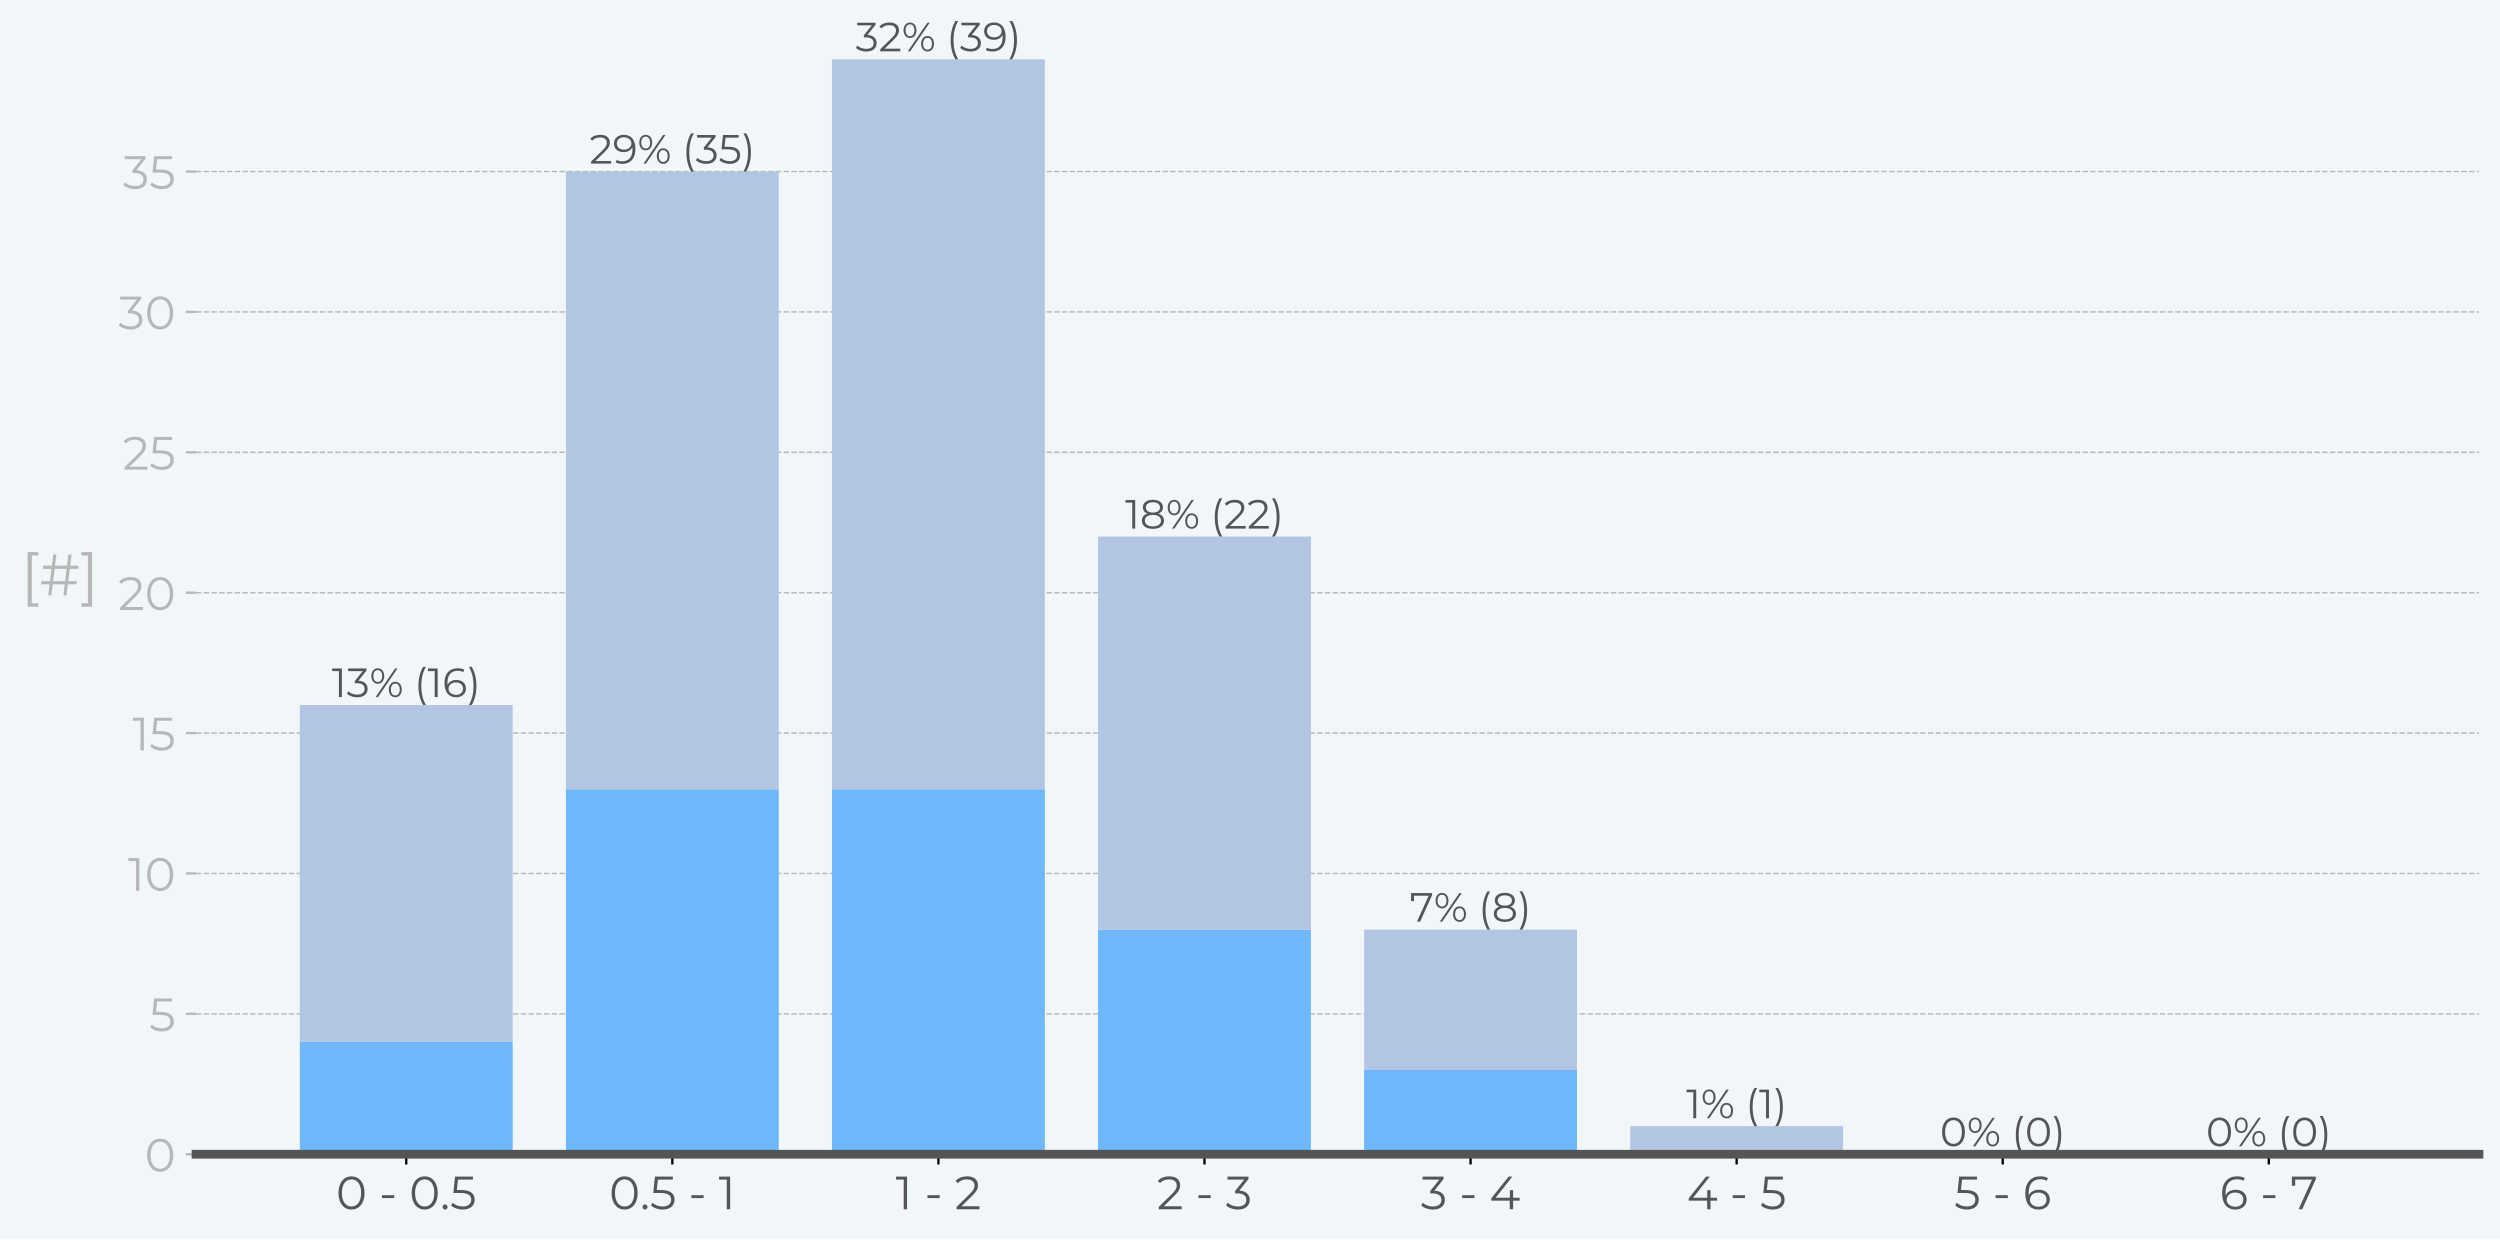
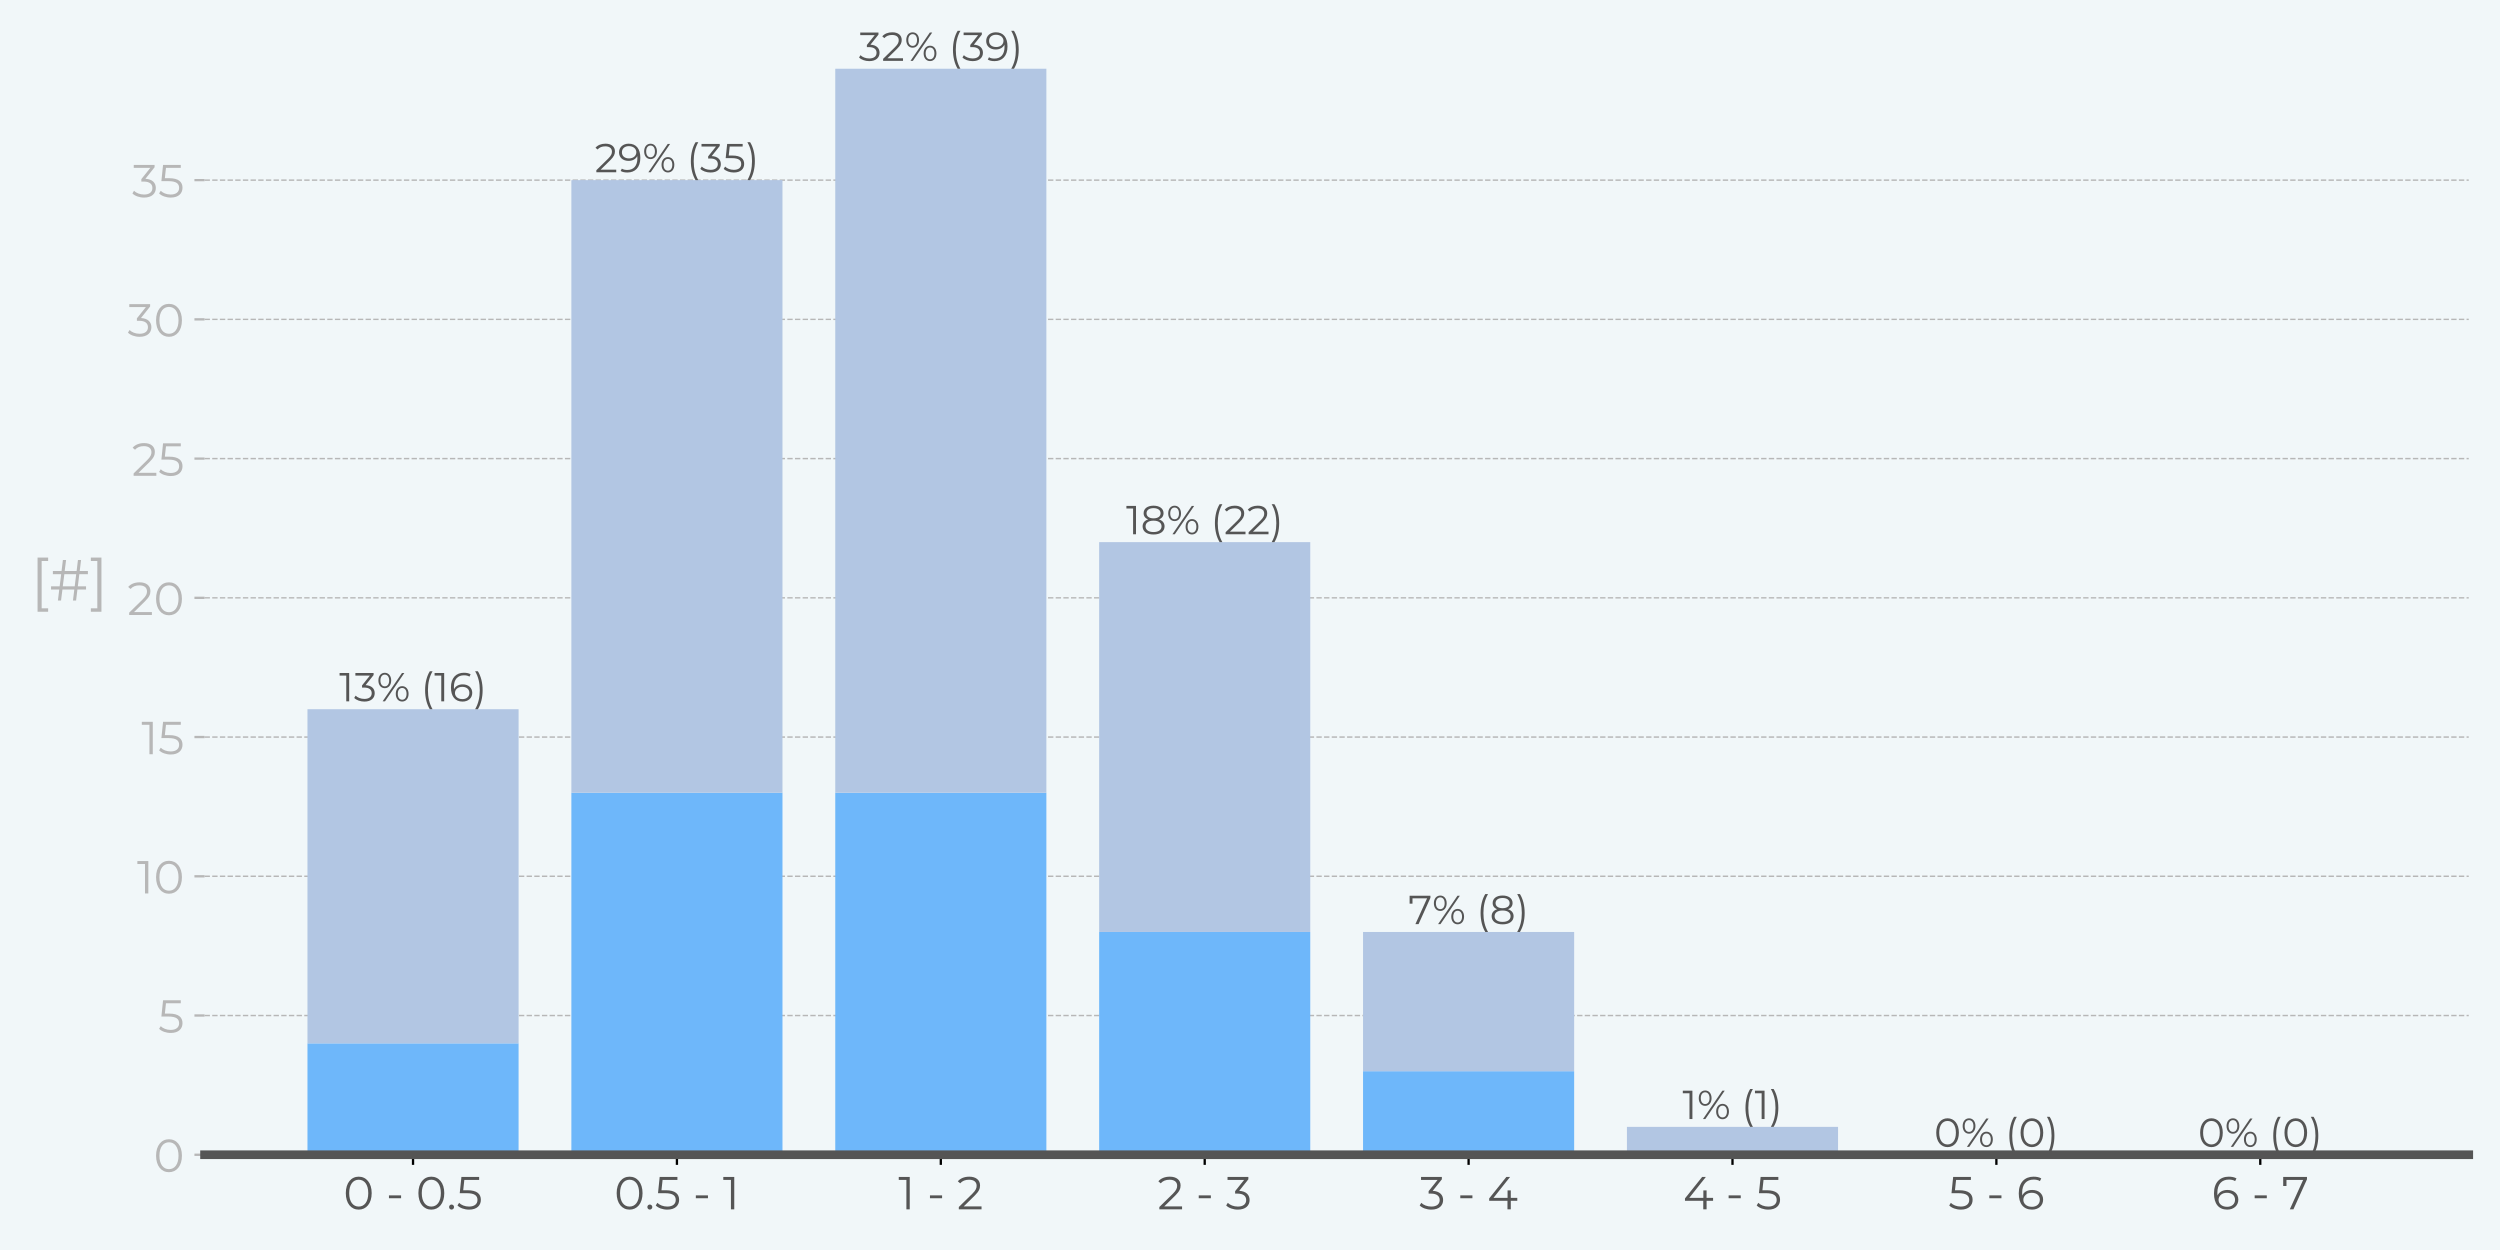
- <svg xmlns="http://www.w3.org/2000/svg" xmlns:xlink="http://www.w3.org/1999/xlink" width="856.904pt" height="424.803pt" viewBox="0 0 856.904 424.803" version="1.1">
+ <svg xmlns="http://www.w3.org/2000/svg" xmlns:xlink="http://www.w3.org/1999/xlink" width="864pt" height="432pt" viewBox="0 0 864 432" version="1.1">
  <defs>
    <style type="text/css">*{stroke-linejoin: round; stroke-linecap: butt}</style>
  </defs>
  <g id="figure_1">
    <g id="patch_1">
-       <path d="M 0 424.803  L 856.904 424.803  L 856.904 0  L 0 0  z " style="fill: #f1f7f9" />
+       <path d="M 0 432  L 864 432  L 864 0  L 0 0  z " style="fill: #f1f7f9" />
    </g>
    <g id="axes_1">
      <g id="patch_2">
-         <path d="M 67.199 395.625  L 849.704 395.625  L 849.704 20.305  L 67.199 20.305  z " style="fill: #f1f7f9" />
+         <path d="M 70.695 399.08  L 853.2 399.08  L 853.2 23.76  L 70.695 23.76  z " style="fill: #f1f7f9" />
      </g>
      <g id="matplotlib.axis_1">
        <g id="xtick_1">
          <g id="line2d_1">
            <defs>
-               <path id="m1fc81ec636" d="M 0 0  L 0 3.5  " style="stroke: #000000; stroke-width: 0.8" />
+               <path id="m9c63eba1d4" d="M 0 0  L 0 3.5  " style="stroke: #000000; stroke-width: 0.8" />
            </defs>
            <g>
-               <use xlink:href="#m1fc81ec636" x="139.248" y="395.625" style="stroke: #000000; stroke-width: 0.8" />
+               <use xlink:href="#m9c63eba1d4" x="142.744" y="399.08" style="stroke: #000000; stroke-width: 0.8" />
            </g>
          </g>
          <g id="text_1">
-             <g style="fill: #555555" transform="translate(115.1826 414.4978)scale(0.16 -0.16)">
+             <g style="fill: #555555" transform="translate(118.6788 417.9525)scale(0.16 -0.16)">
              <defs>
                <path id="Montserrat-Regular-30" d="M 2118 -38  C 3155 -38 3910 813 3910 2240  C 3910 3667 3155 4518 2118 4518  C 1082 4518 333 3667 333 2240  C 333 813 1082 -38 2118 -38  z M 2118 384  C 1338 384 800 1043 800 2240  C 800 3437 1338 4096 2118 4096  C 2899 4096 3437 3437 3437 2240  C 3437 1043 2899 384 2118 384  z " transform="scale(0.015625)" />
                <path id="Montserrat-Regular-20" transform="scale(0.015625)" />
                <path id="Montserrat-Regular-2d" d="M 384 1536  L 2061 1536  L 2061 1933  L 384 1933  L 384 1536  z " transform="scale(0.015625)" />
                <path id="Montserrat-Regular-2e" d="M 678 -32  C 864 -32 1024 122 1024 320  C 1024 518 864 666 678 666  C 493 666 339 518 339 320  C 339 122 493 -32 678 -32  z " transform="scale(0.015625)" />
                <path id="Montserrat-Regular-35" d="M 1510 2643  L 934 2643  L 1088 4070  L 3136 4070  L 3136 4480  L 685 4480  L 454 2234  L 1408 2234  C 2547 2234 2906 1875 2906 1299  C 2906 755 2502 384 1741 384  C 1165 384 653 602 365 902  L 141 538  C 486 186 1101 -38 1747 -38  C 2842 -38 3373 557 3373 1318  C 3373 2112 2861 2643 1510 2643  z " transform="scale(0.015625)" />
              </defs>
              <use xlink:href="#Montserrat-Regular-30" />
              <use xlink:href="#Montserrat-Regular-20" x="66.2" />
              <use xlink:href="#Montserrat-Regular-2d" x="92.4" />
              <use xlink:href="#Montserrat-Regular-20" x="130.6" />
              <use xlink:href="#Montserrat-Regular-30" x="156.8" />
              <use xlink:href="#Montserrat-Regular-2e" x="223" />
              <use xlink:href="#Montserrat-Regular-35" x="244.2" />
            </g>
          </g>
        </g>
        <g id="xtick_2">
          <g id="line2d_2">
            <g>
-               <use xlink:href="#m1fc81ec636" x="230.449" y="395.625" style="stroke: #000000; stroke-width: 0.8" />
+               <use xlink:href="#m9c63eba1d4" x="233.945" y="399.08" style="stroke: #000000; stroke-width: 0.8" />
            </g>
          </g>
          <g id="text_2">
-             <g style="fill: #555555" transform="translate(208.7924 414.4978)scale(0.16 -0.16)">
+             <g style="fill: #555555" transform="translate(212.2886 417.9525)scale(0.16 -0.16)">
              <defs>
                <path id="Montserrat-Regular-31" d="M 58 4480  L 58 4070  L 1114 4070  L 1114 0  L 1574 0  L 1574 4480  L 58 4480  z " transform="scale(0.015625)" />
              </defs>
              <use xlink:href="#Montserrat-Regular-30" />
              <use xlink:href="#Montserrat-Regular-2e" x="66.2" />
              <use xlink:href="#Montserrat-Regular-35" x="87.4" />
              <use xlink:href="#Montserrat-Regular-20" x="144" />
              <use xlink:href="#Montserrat-Regular-2d" x="170.2" />
              <use xlink:href="#Montserrat-Regular-20" x="208.4" />
              <use xlink:href="#Montserrat-Regular-31" x="234.6" />
            </g>
          </g>
        </g>
        <g id="xtick_3">
          <g id="line2d_3">
            <g>
-               <use xlink:href="#m1fc81ec636" x="321.65" y="395.625" style="stroke: #000000; stroke-width: 0.8" />
+               <use xlink:href="#m9c63eba1d4" x="325.146" y="399.08" style="stroke: #000000; stroke-width: 0.8" />
            </g>
          </g>
          <g id="text_3">
-             <g style="fill: #555555" transform="translate(306.9697 414.4978)scale(0.16 -0.16)">
+             <g style="fill: #555555" transform="translate(310.4659 417.9525)scale(0.16 -0.16)">
              <defs>
                <path id="Montserrat-Regular-32" d="M 928 410  L 2451 1907  C 3053 2496 3187 2880 3187 3309  C 3187 4058 2611 4518 1702 4518  C 1018 4518 461 4288 115 3878  L 442 3597  C 736 3936 1139 4096 1664 4096  C 2349 4096 2714 3776 2714 3258  C 2714 2950 2618 2650 2112 2150  L 250 326  L 250 0  L 3392 0  L 3392 410  L 928 410  z " transform="scale(0.015625)" />
              </defs>
              <use xlink:href="#Montserrat-Regular-31" />
              <use xlink:href="#Montserrat-Regular-20" x="36.1" />
              <use xlink:href="#Montserrat-Regular-2d" x="62.3" />
              <use xlink:href="#Montserrat-Regular-20" x="100.5" />
              <use xlink:href="#Montserrat-Regular-32" x="126.7" />
            </g>
          </g>
        </g>
        <g id="xtick_4">
          <g id="line2d_4">
            <g>
-               <use xlink:href="#m1fc81ec636" x="412.851" y="395.625" style="stroke: #000000; stroke-width: 0.8" />
+               <use xlink:href="#m9c63eba1d4" x="416.347" y="399.08" style="stroke: #000000; stroke-width: 0.8" />
            </g>
          </g>
          <g id="text_4">
-             <g style="fill: #555555" transform="translate(396.5457 414.4978)scale(0.16 -0.16)">
+             <g style="fill: #555555" transform="translate(400.042 417.9525)scale(0.16 -0.16)">
              <defs>
                <path id="Montserrat-Regular-33" d="M 1856 2560  L 3123 4154  L 3123 4480  L 243 4480  L 243 4070  L 2534 4070  L 1293 2515  L 1293 2176  L 1613 2176  C 2445 2176 2822 1824 2822 1286  C 2822 730 2413 384 1670 384  C 1088 384 570 602 282 902  L 58 538  C 403 186 1024 -38 1670 -38  C 2752 -38 3296 538 3296 1286  C 3296 2003 2816 2509 1856 2560  z " transform="scale(0.015625)" />
              </defs>
              <use xlink:href="#Montserrat-Regular-32" />
              <use xlink:href="#Montserrat-Regular-20" x="56.8" />
              <use xlink:href="#Montserrat-Regular-2d" x="83" />
              <use xlink:href="#Montserrat-Regular-20" x="121.2" />
              <use xlink:href="#Montserrat-Regular-33" x="147.4" />
            </g>
          </g>
        </g>
        <g id="xtick_5">
          <g id="line2d_5">
            <g>
-               <use xlink:href="#m1fc81ec636" x="504.052" y="395.625" style="stroke: #000000; stroke-width: 0.8" />
+               <use xlink:href="#m9c63eba1d4" x="507.548" y="399.08" style="stroke: #000000; stroke-width: 0.8" />
            </g>
          </g>
          <g id="text_5">
-             <g style="fill: #555555" transform="translate(487.003 414.4978)scale(0.16 -0.16)">
+             <g style="fill: #555555" transform="translate(490.4993 417.9525)scale(0.16 -0.16)">
              <defs>
                <path id="Montserrat-Regular-34" d="M 4141 1587  L 3245 1587  L 3245 2624  L 2797 2624  L 2797 1587  L 851 1587  L 3142 4480  L 2630 4480  L 256 1510  L 256 1178  L 2784 1178  L 2784 0  L 3245 0  L 3245 1178  L 4141 1178  L 4141 1587  z " transform="scale(0.015625)" />
              </defs>
              <use xlink:href="#Montserrat-Regular-33" />
              <use xlink:href="#Montserrat-Regular-20" x="56.4" />
              <use xlink:href="#Montserrat-Regular-2d" x="82.6" />
              <use xlink:href="#Montserrat-Regular-20" x="120.8" />
              <use xlink:href="#Montserrat-Regular-34" x="147" />
            </g>
          </g>
        </g>
        <g id="xtick_6">
          <g id="line2d_6">
            <g>
-               <use xlink:href="#m1fc81ec636" x="595.253" y="395.625" style="stroke: #000000; stroke-width: 0.8" />
+               <use xlink:href="#m9c63eba1d4" x="598.749" y="399.08" style="stroke: #000000; stroke-width: 0.8" />
            </g>
          </g>
          <g id="text_6">
-             <g style="fill: #555555" transform="translate(578.1891 414.4978)scale(0.16 -0.16)">
+             <g style="fill: #555555" transform="translate(581.6853 417.9525)scale(0.16 -0.16)">
              <use xlink:href="#Montserrat-Regular-34" />
              <use xlink:href="#Montserrat-Regular-20" x="66.1" />
              <use xlink:href="#Montserrat-Regular-2d" x="92.3" />
              <use xlink:href="#Montserrat-Regular-20" x="130.5" />
              <use xlink:href="#Montserrat-Regular-35" x="156.7" />
            </g>
          </g>
        </g>
        <g id="xtick_7">
          <g id="line2d_7">
            <g>
-               <use xlink:href="#m1fc81ec636" x="686.454" y="395.625" style="stroke: #000000; stroke-width: 0.8" />
+               <use xlink:href="#m9c63eba1d4" x="689.95" y="399.08" style="stroke: #000000; stroke-width: 0.8" />
            </g>
          </g>
          <g id="text_7">
-             <g style="fill: #555555" transform="translate(669.8051 414.4978)scale(0.16 -0.16)">
+             <g style="fill: #555555" transform="translate(673.3014 417.9525)scale(0.16 -0.16)">
              <defs>
                <path id="Montserrat-Regular-36" d="M 2189 2682  C 1568 2682 1043 2406 819 1914  C 806 2048 800 2176 800 2278  C 800 3494 1421 4115 2387 4115  C 2720 4115 3027 4058 3258 3904  L 3443 4275  C 3162 4448 2784 4518 2381 4518  C 1165 4518 333 3725 333 2202  C 333 787 979 -38 2170 -38  C 3040 -38 3699 499 3699 1338  C 3699 2157 3078 2682 2189 2682  z M 2150 352  C 1376 352 966 819 966 1312  C 966 1869 1434 2291 2118 2291  C 2810 2291 3245 1914 3245 1325  C 3245 730 2797 352 2150 352  z " transform="scale(0.015625)" />
              </defs>
              <use xlink:href="#Montserrat-Regular-35" />
              <use xlink:href="#Montserrat-Regular-20" x="56.6" />
              <use xlink:href="#Montserrat-Regular-2d" x="82.8" />
              <use xlink:href="#Montserrat-Regular-20" x="121" />
              <use xlink:href="#Montserrat-Regular-36" x="147.2" />
            </g>
          </g>
        </g>
        <g id="xtick_8">
          <g id="line2d_8">
            <g>
-               <use xlink:href="#m1fc81ec636" x="777.655" y="395.625" style="stroke: #000000; stroke-width: 0.8" />
+               <use xlink:href="#m9c63eba1d4" x="781.151" y="399.08" style="stroke: #000000; stroke-width: 0.8" />
            </g>
          </g>
          <g id="text_8">
-             <g style="fill: #555555" transform="translate(760.8212 414.4978)scale(0.16 -0.16)">
+             <g style="fill: #555555" transform="translate(764.3174 417.9525)scale(0.16 -0.16)">
              <defs>
                <path id="Montserrat-Regular-37" d="M 205 4480  L 205 3232  L 659 3232  L 659 4070  L 2963 4070  L 1120 0  L 1619 0  L 3494 4154  L 3494 4480  L 205 4480  z " transform="scale(0.015625)" />
              </defs>
              <use xlink:href="#Montserrat-Regular-36" />
              <use xlink:href="#Montserrat-Regular-20" x="60.9" />
              <use xlink:href="#Montserrat-Regular-2d" x="87.1" />
              <use xlink:href="#Montserrat-Regular-20" x="125.3" />
              <use xlink:href="#Montserrat-Regular-37" x="151.5" />
            </g>
          </g>
        </g>
      </g>
      <g id="matplotlib.axis_2">
        <g id="ytick_1">
          <g id="line2d_9">
-             <path d="M 67.199 395.625  L 849.704 395.625  " clip-path="url(#p83e4269fbd)" style="fill: none; stroke-dasharray: 1.85,0.8; stroke-dashoffset: 0; stroke: #b7b7b7; stroke-width: 0.5" />
+             <path d="M 70.695 399.08  L 853.2 399.08  " clip-path="url(#pb4618b98f5)" style="fill: none; stroke-dasharray: 1.85,0.8; stroke-dashoffset: 0; stroke: #b7b7b7; stroke-width: 0.5" />
          </g>
          <g id="line2d_10">
            <defs>
-               <path id="md5fb81d40c" d="M 0 0  L -3.5 0  " style="stroke: #b7b7b7; stroke-width: 0.8" />
+               <path id="m9d30b8829a" d="M 0 0  L -3.5 0  " style="stroke: #b7b7b7; stroke-width: 0.8" />
            </defs>
            <g>
-               <use xlink:href="#md5fb81d40c" x="67.199" y="395.625" style="fill: #b7b7b7; stroke: #b7b7b7; stroke-width: 0.8" />
+               <use xlink:href="#m9d30b8829a" x="70.695" y="399.08" style="fill: #b7b7b7; stroke: #b7b7b7; stroke-width: 0.8" />
            </g>
          </g>
          <g id="text_9">
-             <g style="fill: #b7b7b7" transform="translate(49.60625 401.5616)scale(0.16 -0.16)">
+             <g style="fill: #b7b7b7" transform="translate(53.1025 405.0163)scale(0.16 -0.16)">
              <use xlink:href="#Montserrat-Regular-30" />
            </g>
          </g>
        </g>
        <g id="ytick_2">
          <g id="line2d_11">
-             <path d="M 67.199 347.507  L 849.704 347.507  " clip-path="url(#p83e4269fbd)" style="fill: none; stroke-dasharray: 1.85,0.8; stroke-dashoffset: 0; stroke: #b7b7b7; stroke-width: 0.5" />
+             <path d="M 70.695 350.962  L 853.2 350.962  " clip-path="url(#pb4618b98f5)" style="fill: none; stroke-dasharray: 1.85,0.8; stroke-dashoffset: 0; stroke: #b7b7b7; stroke-width: 0.5" />
          </g>
          <g id="line2d_12">
            <g>
-               <use xlink:href="#md5fb81d40c" x="67.199" y="347.507" style="fill: #b7b7b7; stroke: #b7b7b7; stroke-width: 0.8" />
+               <use xlink:href="#m9d30b8829a" x="70.695" y="350.962" style="fill: #b7b7b7; stroke: #b7b7b7; stroke-width: 0.8" />
            </g>
          </g>
          <g id="text_10">
-             <g style="fill: #b7b7b7" transform="translate(51.14375 353.4436)scale(0.16 -0.16)">
+             <g style="fill: #b7b7b7" transform="translate(54.64 356.8983)scale(0.16 -0.16)">
              <use xlink:href="#Montserrat-Regular-35" />
            </g>
          </g>
        </g>
        <g id="ytick_3">
          <g id="line2d_13">
-             <path d="M 67.199 299.389  L 849.704 299.389  " clip-path="url(#p83e4269fbd)" style="fill: none; stroke-dasharray: 1.85,0.8; stroke-dashoffset: 0; stroke: #b7b7b7; stroke-width: 0.5" />
+             <path d="M 70.695 302.844  L 853.2 302.844  " clip-path="url(#pb4618b98f5)" style="fill: none; stroke-dasharray: 1.85,0.8; stroke-dashoffset: 0; stroke: #b7b7b7; stroke-width: 0.5" />
          </g>
          <g id="line2d_14">
            <g>
-               <use xlink:href="#md5fb81d40c" x="67.199" y="299.389" style="fill: #b7b7b7; stroke: #b7b7b7; stroke-width: 0.8" />
+               <use xlink:href="#m9d30b8829a" x="70.695" y="302.844" style="fill: #b7b7b7; stroke: #b7b7b7; stroke-width: 0.8" />
            </g>
          </g>
          <g id="text_11">
-             <g style="fill: #b7b7b7" transform="translate(43.83125 305.3257)scale(0.16 -0.16)">
+             <g style="fill: #b7b7b7" transform="translate(47.3275 308.7804)scale(0.16 -0.16)">
              <use xlink:href="#Montserrat-Regular-31" />
              <use xlink:href="#Montserrat-Regular-30" x="36.1" />
            </g>
          </g>
        </g>
        <g id="ytick_4">
          <g id="line2d_15">
-             <path d="M 67.199 251.271  L 849.704 251.271  " clip-path="url(#p83e4269fbd)" style="fill: none; stroke-dasharray: 1.85,0.8; stroke-dashoffset: 0; stroke: #b7b7b7; stroke-width: 0.5" />
+             <path d="M 70.695 254.726  L 853.2 254.726  " clip-path="url(#pb4618b98f5)" style="fill: none; stroke-dasharray: 1.85,0.8; stroke-dashoffset: 0; stroke: #b7b7b7; stroke-width: 0.5" />
          </g>
          <g id="line2d_16">
            <g>
-               <use xlink:href="#md5fb81d40c" x="67.199" y="251.271" style="fill: #b7b7b7; stroke: #b7b7b7; stroke-width: 0.8" />
+               <use xlink:href="#m9d30b8829a" x="70.695" y="254.726" style="fill: #b7b7b7; stroke: #b7b7b7; stroke-width: 0.8" />
            </g>
          </g>
          <g id="text_12">
-             <g style="fill: #b7b7b7" transform="translate(45.36875 257.2077)scale(0.16 -0.16)">
+             <g style="fill: #b7b7b7" transform="translate(48.865 260.6624)scale(0.16 -0.16)">
              <use xlink:href="#Montserrat-Regular-31" />
              <use xlink:href="#Montserrat-Regular-35" x="36.1" />
            </g>
          </g>
        </g>
        <g id="ytick_5">
          <g id="line2d_17">
-             <path d="M 67.199 203.154  L 849.704 203.154  " clip-path="url(#p83e4269fbd)" style="fill: none; stroke-dasharray: 1.85,0.8; stroke-dashoffset: 0; stroke: #b7b7b7; stroke-width: 0.5" />
+             <path d="M 70.695 206.608  L 853.2 206.608  " clip-path="url(#pb4618b98f5)" style="fill: none; stroke-dasharray: 1.85,0.8; stroke-dashoffset: 0; stroke: #b7b7b7; stroke-width: 0.5" />
          </g>
          <g id="line2d_18">
            <g>
-               <use xlink:href="#md5fb81d40c" x="67.199" y="203.154" style="fill: #b7b7b7; stroke: #b7b7b7; stroke-width: 0.8" />
+               <use xlink:href="#m9d30b8829a" x="70.695" y="206.608" style="fill: #b7b7b7; stroke: #b7b7b7; stroke-width: 0.8" />
            </g>
          </g>
          <g id="text_13">
-             <g style="fill: #b7b7b7" transform="translate(40.51875 209.0898)scale(0.16 -0.16)">
+             <g style="fill: #b7b7b7" transform="translate(44.015 212.5445)scale(0.16 -0.16)">
              <use xlink:href="#Montserrat-Regular-32" />
              <use xlink:href="#Montserrat-Regular-30" x="56.8" />
            </g>
          </g>
        </g>
        <g id="ytick_6">
          <g id="line2d_19">
-             <path d="M 67.199 155.036  L 849.704 155.036  " clip-path="url(#p83e4269fbd)" style="fill: none; stroke-dasharray: 1.85,0.8; stroke-dashoffset: 0; stroke: #b7b7b7; stroke-width: 0.5" />
+             <path d="M 70.695 158.49  L 853.2 158.49  " clip-path="url(#pb4618b98f5)" style="fill: none; stroke-dasharray: 1.85,0.8; stroke-dashoffset: 0; stroke: #b7b7b7; stroke-width: 0.5" />
          </g>
          <g id="line2d_20">
            <g>
-               <use xlink:href="#md5fb81d40c" x="67.199" y="155.036" style="fill: #b7b7b7; stroke: #b7b7b7; stroke-width: 0.8" />
+               <use xlink:href="#m9d30b8829a" x="70.695" y="158.49" style="fill: #b7b7b7; stroke: #b7b7b7; stroke-width: 0.8" />
            </g>
          </g>
          <g id="text_14">
-             <g style="fill: #b7b7b7" transform="translate(42.05625 160.9718)scale(0.16 -0.16)">
+             <g style="fill: #b7b7b7" transform="translate(45.5525 164.4265)scale(0.16 -0.16)">
              <use xlink:href="#Montserrat-Regular-32" />
              <use xlink:href="#Montserrat-Regular-35" x="56.8" />
            </g>
          </g>
        </g>
        <g id="ytick_7">
          <g id="line2d_21">
-             <path d="M 67.199 106.918  L 849.704 106.918  " clip-path="url(#p83e4269fbd)" style="fill: none; stroke-dasharray: 1.85,0.8; stroke-dashoffset: 0; stroke: #b7b7b7; stroke-width: 0.5" />
+             <path d="M 70.695 110.372  L 853.2 110.372  " clip-path="url(#pb4618b98f5)" style="fill: none; stroke-dasharray: 1.85,0.8; stroke-dashoffset: 0; stroke: #b7b7b7; stroke-width: 0.5" />
          </g>
          <g id="line2d_22">
            <g>
-               <use xlink:href="#md5fb81d40c" x="67.199" y="106.918" style="fill: #b7b7b7; stroke: #b7b7b7; stroke-width: 0.8" />
+               <use xlink:href="#m9d30b8829a" x="70.695" y="110.372" style="fill: #b7b7b7; stroke: #b7b7b7; stroke-width: 0.8" />
            </g>
          </g>
          <g id="text_15">
-             <g style="fill: #b7b7b7" transform="translate(40.58125 112.8539)scale(0.16 -0.16)">
+             <g style="fill: #b7b7b7" transform="translate(44.0775 116.3086)scale(0.16 -0.16)">
              <use xlink:href="#Montserrat-Regular-33" />
              <use xlink:href="#Montserrat-Regular-30" x="56.4" />
            </g>
          </g>
        </g>
        <g id="ytick_8">
          <g id="line2d_23">
-             <path d="M 67.199 58.8  L 849.704 58.8  " clip-path="url(#p83e4269fbd)" style="fill: none; stroke-dasharray: 1.85,0.8; stroke-dashoffset: 0; stroke: #b7b7b7; stroke-width: 0.5" />
+             <path d="M 70.695 62.254  L 853.2 62.254  " clip-path="url(#pb4618b98f5)" style="fill: none; stroke-dasharray: 1.85,0.8; stroke-dashoffset: 0; stroke: #b7b7b7; stroke-width: 0.5" />
          </g>
          <g id="line2d_24">
            <g>
-               <use xlink:href="#md5fb81d40c" x="67.199" y="58.8" style="fill: #b7b7b7; stroke: #b7b7b7; stroke-width: 0.8" />
+               <use xlink:href="#m9d30b8829a" x="70.695" y="62.254" style="fill: #b7b7b7; stroke: #b7b7b7; stroke-width: 0.8" />
            </g>
          </g>
          <g id="text_16">
-             <g style="fill: #b7b7b7" transform="translate(42.11875 64.73592)scale(0.16 -0.16)">
+             <g style="fill: #b7b7b7" transform="translate(45.615 68.19061)scale(0.16 -0.16)">
              <use xlink:href="#Montserrat-Regular-33" />
              <use xlink:href="#Montserrat-Regular-35" x="56.4" />
            </g>
          </g>
        </g>
        <g id="text_17">
-           <g style="fill: #b7b7b7" transform="translate(7.2 204.0841)scale(0.2 -0.2)">
+           <g style="fill: #b7b7b7" transform="translate(10.69625 207.5387)scale(0.2 -0.2)">
            <defs>
              <path id="Montserrat-Regular-5b" d="M 730 -1242  L 1901 -1242  L 1901 -864  L 1184 -864  L 1184 4371  L 1901 4371  L 1901 4749  L 730 4749  L 730 -1242  z " transform="scale(0.015625)" />
              <path id="Montserrat-Regular-23" d="M 4262 2912  L 4262 3264  L 3360 3264  L 3507 4480  L 3162 4480  L 3014 3264  L 1696 3264  L 1850 4480  L 1498 4480  L 1350 3264  L 390 3264  L 390 2912  L 1306 2912  L 1139 1568  L 186 1568  L 186 1216  L 1094 1216  L 947 0  L 1293 0  L 1446 1216  L 2758 1216  L 2611 0  L 2957 0  L 3104 1216  L 4058 1216  L 4058 1568  L 3149 1568  L 3315 2912  L 4262 2912  z M 2803 1568  L 1485 1568  L 1658 2912  L 2970 2912  L 2803 1568  z " transform="scale(0.015625)" />
              <path id="Montserrat-Regular-5d" d="M 1306 -1242  L 1306 4749  L 134 4749  L 134 4371  L 851 4371  L 851 -864  L 134 -864  L 134 -1242  L 1306 -1242  z " transform="scale(0.015625)" />
            </defs>
            <use xlink:href="#Montserrat-Regular-5b" />
            <use xlink:href="#Montserrat-Regular-23" x="31.8" />
            <use xlink:href="#Montserrat-Regular-5d" x="101.4" />
          </g>
        </g>
      </g>
      <g id="patch_3">
-         <path d="M 102.767 395.625  L 175.728 395.625  L 175.728 357.131  L 102.767 357.131  z " clip-path="url(#p83e4269fbd)" style="fill: #6eb7fa" />
+         <path d="M 106.263 399.08  L 179.224 399.08  L 179.224 360.586  L 106.263 360.586  z " clip-path="url(#pb4618b98f5)" style="fill: #6eb7fa" />
      </g>
      <g id="patch_4">
-         <path d="M 193.968 395.625  L 266.929 395.625  L 266.929 270.519  L 193.968 270.519  z " clip-path="url(#p83e4269fbd)" style="fill: #6eb7fa" />
+         <path d="M 197.464 399.08  L 270.425 399.08  L 270.425 273.973  L 197.464 273.973  z " clip-path="url(#pb4618b98f5)" style="fill: #6eb7fa" />
      </g>
      <g id="patch_5">
-         <path d="M 285.169 395.625  L 358.13 395.625  L 358.13 270.519  L 285.169 270.519  z " clip-path="url(#p83e4269fbd)" style="fill: #6eb7fa" />
+         <path d="M 288.666 399.08  L 361.626 399.08  L 361.626 273.973  L 288.666 273.973  z " clip-path="url(#pb4618b98f5)" style="fill: #6eb7fa" />
      </g>
      <g id="patch_6">
-         <path d="M 376.37 395.625  L 449.331 395.625  L 449.331 318.637  L 376.37 318.637  z " clip-path="url(#p83e4269fbd)" style="fill: #6eb7fa" />
+         <path d="M 379.867 399.08  L 452.827 399.08  L 452.827 322.091  L 379.867 322.091  z " clip-path="url(#pb4618b98f5)" style="fill: #6eb7fa" />
      </g>
      <g id="patch_7">
-         <path d="M 467.571 395.625  L 540.532 395.625  L 540.532 366.755  L 467.571 366.755  z " clip-path="url(#p83e4269fbd)" style="fill: #6eb7fa" />
+         <path d="M 471.068 399.08  L 544.028 399.08  L 544.028 370.209  L 471.068 370.209  z " clip-path="url(#pb4618b98f5)" style="fill: #6eb7fa" />
      </g>
      <g id="patch_8">
-         <path d="M 558.772 395.625  L 631.733 395.625  L 631.733 395.625  L 558.772 395.625  z " clip-path="url(#p83e4269fbd)" style="fill: #6eb7fa" />
+         <path d="M 562.269 399.08  L 635.229 399.08  L 635.229 399.08  L 562.269 399.08  z " clip-path="url(#pb4618b98f5)" style="fill: #6eb7fa" />
      </g>
      <g id="patch_9">
-         <path d="M 649.973 395.625  L 722.934 395.625  L 722.934 395.625  L 649.973 395.625  z " clip-path="url(#p83e4269fbd)" style="fill: #6eb7fa" />
+         <path d="M 653.47 399.08  L 726.431 399.08  L 726.431 399.08  L 653.47 399.08  z " clip-path="url(#pb4618b98f5)" style="fill: #6eb7fa" />
      </g>
      <g id="patch_10">
-         <path d="M 741.175 395.625  L 814.135 395.625  L 814.135 395.625  L 741.175 395.625  z " clip-path="url(#p83e4269fbd)" style="fill: #6eb7fa" />
+         <path d="M 744.671 399.08  L 817.632 399.08  L 817.632 399.08  L 744.671 399.08  z " clip-path="url(#pb4618b98f5)" style="fill: #6eb7fa" />
      </g>
      <g id="patch_11">
-         <path d="M 102.767 357.131  L 175.728 357.131  L 175.728 241.648  L 102.767 241.648  z " clip-path="url(#p83e4269fbd)" style="fill: #b2c6e3" />
+         <path d="M 106.263 360.586  L 179.224 360.586  L 179.224 245.103  L 106.263 245.103  z " clip-path="url(#pb4618b98f5)" style="fill: #b2c6e3" />
      </g>
      <g id="patch_12">
-         <path d="M 193.968 270.519  L 266.929 270.519  L 266.929 58.8  L 193.968 58.8  z " clip-path="url(#p83e4269fbd)" style="fill: #b2c6e3" />
+         <path d="M 197.464 273.973  L 270.425 273.973  L 270.425 62.254  L 197.464 62.254  z " clip-path="url(#pb4618b98f5)" style="fill: #b2c6e3" />
      </g>
      <g id="patch_13">
-         <path d="M 285.169 270.519  L 358.13 270.519  L 358.13 20.305  L 285.169 20.305  z " clip-path="url(#p83e4269fbd)" style="fill: #b2c6e3" />
+         <path d="M 288.666 273.973  L 361.626 273.973  L 361.626 23.76  L 288.666 23.76  z " clip-path="url(#pb4618b98f5)" style="fill: #b2c6e3" />
      </g>
      <g id="patch_14">
-         <path d="M 376.37 318.637  L 449.331 318.637  L 449.331 183.906  L 376.37 183.906  z " clip-path="url(#p83e4269fbd)" style="fill: #b2c6e3" />
+         <path d="M 379.867 322.091  L 452.827 322.091  L 452.827 187.361  L 379.867 187.361  z " clip-path="url(#pb4618b98f5)" style="fill: #b2c6e3" />
      </g>
      <g id="patch_15">
-         <path d="M 467.571 366.755  L 540.532 366.755  L 540.532 318.637  L 467.571 318.637  z " clip-path="url(#p83e4269fbd)" style="fill: #b2c6e3" />
+         <path d="M 471.068 370.209  L 544.028 370.209  L 544.028 322.091  L 471.068 322.091  z " clip-path="url(#pb4618b98f5)" style="fill: #b2c6e3" />
      </g>
      <g id="patch_16">
-         <path d="M 558.772 395.625  L 631.733 395.625  L 631.733 386.002  L 558.772 386.002  z " clip-path="url(#p83e4269fbd)" style="fill: #b2c6e3" />
+         <path d="M 562.269 399.08  L 635.229 399.08  L 635.229 389.456  L 562.269 389.456  z " clip-path="url(#pb4618b98f5)" style="fill: #b2c6e3" />
      </g>
      <g id="patch_17">
-         <path d="M 649.973 395.625  L 722.934 395.625  L 722.934 395.625  L 649.973 395.625  z " clip-path="url(#p83e4269fbd)" style="fill: #b2c6e3" />
+         <path d="M 653.47 399.08  L 726.431 399.08  L 726.431 399.08  L 653.47 399.08  z " clip-path="url(#pb4618b98f5)" style="fill: #b2c6e3" />
      </g>
      <g id="patch_18">
-         <path d="M 741.175 395.625  L 814.135 395.625  L 814.135 395.625  L 741.175 395.625  z " clip-path="url(#p83e4269fbd)" style="fill: #b2c6e3" />
+         <path d="M 744.671 399.08  L 817.632 399.08  L 817.632 399.08  L 744.671 399.08  z " clip-path="url(#pb4618b98f5)" style="fill: #b2c6e3" />
      </g>
      <g id="text_18">
-         <g style="fill: #555555" transform="translate(113.738 238.931)scale(0.14 -0.14)">
+         <g style="fill: #555555" transform="translate(117.2343 242.3857)scale(0.14 -0.14)">
          <defs>
            <path id="Montserrat-Regular-25" d="M 1280 2080  C 1875 2080 2291 2560 2291 3296  C 2291 4032 1875 4512 1280 4512  C 678 4512 269 4026 269 3296  C 269 2566 678 2080 1280 2080  z M 934 0  L 1312 0  L 4371 4480  L 3994 4480  L 934 0  z M 1280 2368  C 858 2368 589 2720 589 3296  C 589 3872 858 4224 1280 4224  C 1696 4224 1971 3878 1971 3296  C 1971 2714 1696 2368 1280 2368  z M 4026 -32  C 4627 -32 5037 454 5037 1184  C 5037 1914 4627 2400 4026 2400  C 3430 2400 3014 1914 3014 1184  C 3014 454 3430 -32 4026 -32  z M 4026 256  C 3610 256 3334 602 3334 1184  C 3334 1766 3610 2112 4026 2112  C 4448 2112 4717 1760 4717 1184  C 4717 608 4448 256 4026 256  z " transform="scale(0.015625)" />
            <path id="Montserrat-Regular-28" d="M 1408 -1242  L 1843 -1242  C 1338 -365 1114 614 1114 1754  C 1114 2893 1338 3872 1843 4749  L 1408 4749  C 934 3987 666 2931 666 1754  C 666 576 934 -467 1408 -1242  z " transform="scale(0.015625)" />
            <path id="Montserrat-Regular-29" d="M 691 -1242  C 1171 -467 1440 576 1440 1754  C 1440 2931 1171 3987 691 4749  L 256 4749  C 768 3872 992 2893 992 1754  C 992 614 768 -365 256 -1242  L 691 -1242  z " transform="scale(0.015625)" />
          </defs>
          <use xlink:href="#Montserrat-Regular-31" />
          <use xlink:href="#Montserrat-Regular-33" x="36.1" />
          <use xlink:href="#Montserrat-Regular-25" x="92.5" />
          <use xlink:href="#Montserrat-Regular-20" x="175.4" />
          <use xlink:href="#Montserrat-Regular-28" x="201.6" />
          <use xlink:href="#Montserrat-Regular-31" x="234.5" />
          <use xlink:href="#Montserrat-Regular-36" x="270.6" />
          <use xlink:href="#Montserrat-Regular-29" x="331.5" />
        </g>
      </g>
      <g id="text_19">
-         <g style="fill: #555555" transform="translate(202.0549 56.0828)scale(0.14 -0.14)">
+         <g style="fill: #555555" transform="translate(205.5511 59.53748)scale(0.14 -0.14)">
          <defs>
            <path id="Montserrat-Regular-39" d="M 1728 4518  C 858 4518 198 3981 198 3142  C 198 2323 819 1798 1709 1798  C 2330 1798 2854 2074 3078 2566  C 3091 2432 3098 2304 3098 2202  C 3098 986 2477 365 1510 365  C 1178 365 870 422 640 576  L 454 205  C 736 32 1114 -38 1517 -38  C 2733 -38 3565 755 3565 2278  C 3565 3693 2918 4518 1728 4518  z M 1779 2189  C 1088 2189 653 2566 653 3155  C 653 3750 1101 4128 1747 4128  C 2522 4128 2931 3661 2931 3168  C 2931 2611 2464 2189 1779 2189  z " transform="scale(0.015625)" />
          </defs>
          <use xlink:href="#Montserrat-Regular-32" />
          <use xlink:href="#Montserrat-Regular-39" x="56.8" />
          <use xlink:href="#Montserrat-Regular-25" x="117.7" />
          <use xlink:href="#Montserrat-Regular-20" x="200.6" />
          <use xlink:href="#Montserrat-Regular-28" x="226.8" />
          <use xlink:href="#Montserrat-Regular-33" x="259.7" />
          <use xlink:href="#Montserrat-Regular-35" x="316.1" />
          <use xlink:href="#Montserrat-Regular-29" x="372.7" />
        </g>
      </g>
      <g id="text_20">
-         <g style="fill: #555555" transform="translate(293.2691 17.58844)scale(0.14 -0.14)">
+         <g style="fill: #555555" transform="translate(296.7653 21.04312)scale(0.14 -0.14)">
          <use xlink:href="#Montserrat-Regular-33" />
          <use xlink:href="#Montserrat-Regular-32" x="56.4" />
          <use xlink:href="#Montserrat-Regular-25" x="113.2" />
          <use xlink:href="#Montserrat-Regular-20" x="196.1" />
          <use xlink:href="#Montserrat-Regular-28" x="222.3" />
          <use xlink:href="#Montserrat-Regular-33" x="255.2" />
          <use xlink:href="#Montserrat-Regular-39" x="311.6" />
          <use xlink:href="#Montserrat-Regular-29" x="372.5" />
        </g>
      </g>
      <g id="text_21">
-         <g style="fill: #555555" transform="translate(385.6623 181.1895)scale(0.14 -0.14)">
+         <g style="fill: #555555" transform="translate(389.1585 184.6442)scale(0.14 -0.14)">
          <defs>
            <path id="Montserrat-Regular-38" d="M 2899 2349  C 3360 2528 3616 2867 3616 3334  C 3616 4064 2982 4518 2035 4518  C 1088 4518 467 4064 467 3334  C 467 2867 717 2528 1171 2349  C 614 2163 307 1786 307 1248  C 307 454 960 -38 2035 -38  C 3104 -38 3776 454 3776 1248  C 3776 1779 3462 2163 2899 2349  z M 928 3322  C 928 3821 1357 4128 2035 4128  C 2707 4128 3149 3821 3149 3315  C 3149 2829 2733 2515 2035 2515  C 1338 2515 928 2829 928 3322  z M 2035 352  C 1242 352 774 698 774 1254  C 774 1805 1242 2150 2035 2150  C 2829 2150 3302 1805 3302 1254  C 3302 698 2829 352 2035 352  z " transform="scale(0.015625)" />
          </defs>
          <use xlink:href="#Montserrat-Regular-31" />
          <use xlink:href="#Montserrat-Regular-38" x="36.1" />
          <use xlink:href="#Montserrat-Regular-25" x="99.9" />
          <use xlink:href="#Montserrat-Regular-20" x="182.8" />
          <use xlink:href="#Montserrat-Regular-28" x="209" />
          <use xlink:href="#Montserrat-Regular-32" x="241.9" />
          <use xlink:href="#Montserrat-Regular-32" x="298.7" />
          <use xlink:href="#Montserrat-Regular-29" x="355.5" />
        </g>
      </g>
      <g id="text_22">
-         <g style="fill: #555555" transform="translate(483.218 315.9197)scale(0.14 -0.14)">
+         <g style="fill: #555555" transform="translate(486.7143 319.3744)scale(0.14 -0.14)">
          <use xlink:href="#Montserrat-Regular-37" />
          <use xlink:href="#Montserrat-Regular-25" x="58.9" />
          <use xlink:href="#Montserrat-Regular-20" x="141.8" />
          <use xlink:href="#Montserrat-Regular-28" x="168" />
          <use xlink:href="#Montserrat-Regular-38" x="200.9" />
          <use xlink:href="#Montserrat-Regular-29" x="264.7" />
        </g>
      </g>
      <g id="text_23">
-         <g style="fill: #555555" transform="translate(577.9552 383.2848)scale(0.14 -0.14)">
+         <g style="fill: #555555" transform="translate(581.4514 386.7395)scale(0.14 -0.14)">
          <use xlink:href="#Montserrat-Regular-31" />
          <use xlink:href="#Montserrat-Regular-25" x="36.1" />
          <use xlink:href="#Montserrat-Regular-20" x="119" />
          <use xlink:href="#Montserrat-Regular-28" x="145.2" />
          <use xlink:href="#Montserrat-Regular-31" x="178.1" />
          <use xlink:href="#Montserrat-Regular-29" x="214.2" />
        </g>
      </g>
      <g id="text_24">
-         <g style="fill: #555555" transform="translate(664.9409 392.9084)scale(0.14 -0.14)">
+         <g style="fill: #555555" transform="translate(668.4372 396.3631)scale(0.14 -0.14)">
          <use xlink:href="#Montserrat-Regular-30" />
          <use xlink:href="#Montserrat-Regular-25" x="66.2" />
          <use xlink:href="#Montserrat-Regular-20" x="149.1" />
          <use xlink:href="#Montserrat-Regular-28" x="175.3" />
          <use xlink:href="#Montserrat-Regular-30" x="208.2" />
          <use xlink:href="#Montserrat-Regular-29" x="274.4" />
        </g>
      </g>
      <g id="text_25">
-         <g style="fill: #555555" transform="translate(756.142 392.9084)scale(0.14 -0.14)">
+         <g style="fill: #555555" transform="translate(759.6382 396.3631)scale(0.14 -0.14)">
          <use xlink:href="#Montserrat-Regular-30" />
          <use xlink:href="#Montserrat-Regular-25" x="66.2" />
          <use xlink:href="#Montserrat-Regular-20" x="149.1" />
          <use xlink:href="#Montserrat-Regular-28" x="175.3" />
          <use xlink:href="#Montserrat-Regular-30" x="208.2" />
          <use xlink:href="#Montserrat-Regular-29" x="274.4" />
        </g>
      </g>
      <g id="line2d_25">
-         <path d="M 67.199 395.625  L 849.704 395.625  " style="fill: none; stroke: #555555; stroke-width: 3; stroke-linecap: square" />
+         <path d="M 70.695 399.08  L 853.2 399.08  " style="fill: none; stroke: #555555; stroke-width: 3; stroke-linecap: square" />
      </g>
    </g>
  </g>
  <defs>
-     <clipPath id="p83e4269fbd">
-       <rect x="67.199" y="20.305" width="782.505" height="375.32" />
+     <clipPath id="pb4618b98f5">
+       <rect x="70.695" y="23.76" width="782.505" height="375.32" />
    </clipPath>
  </defs>
</svg>
